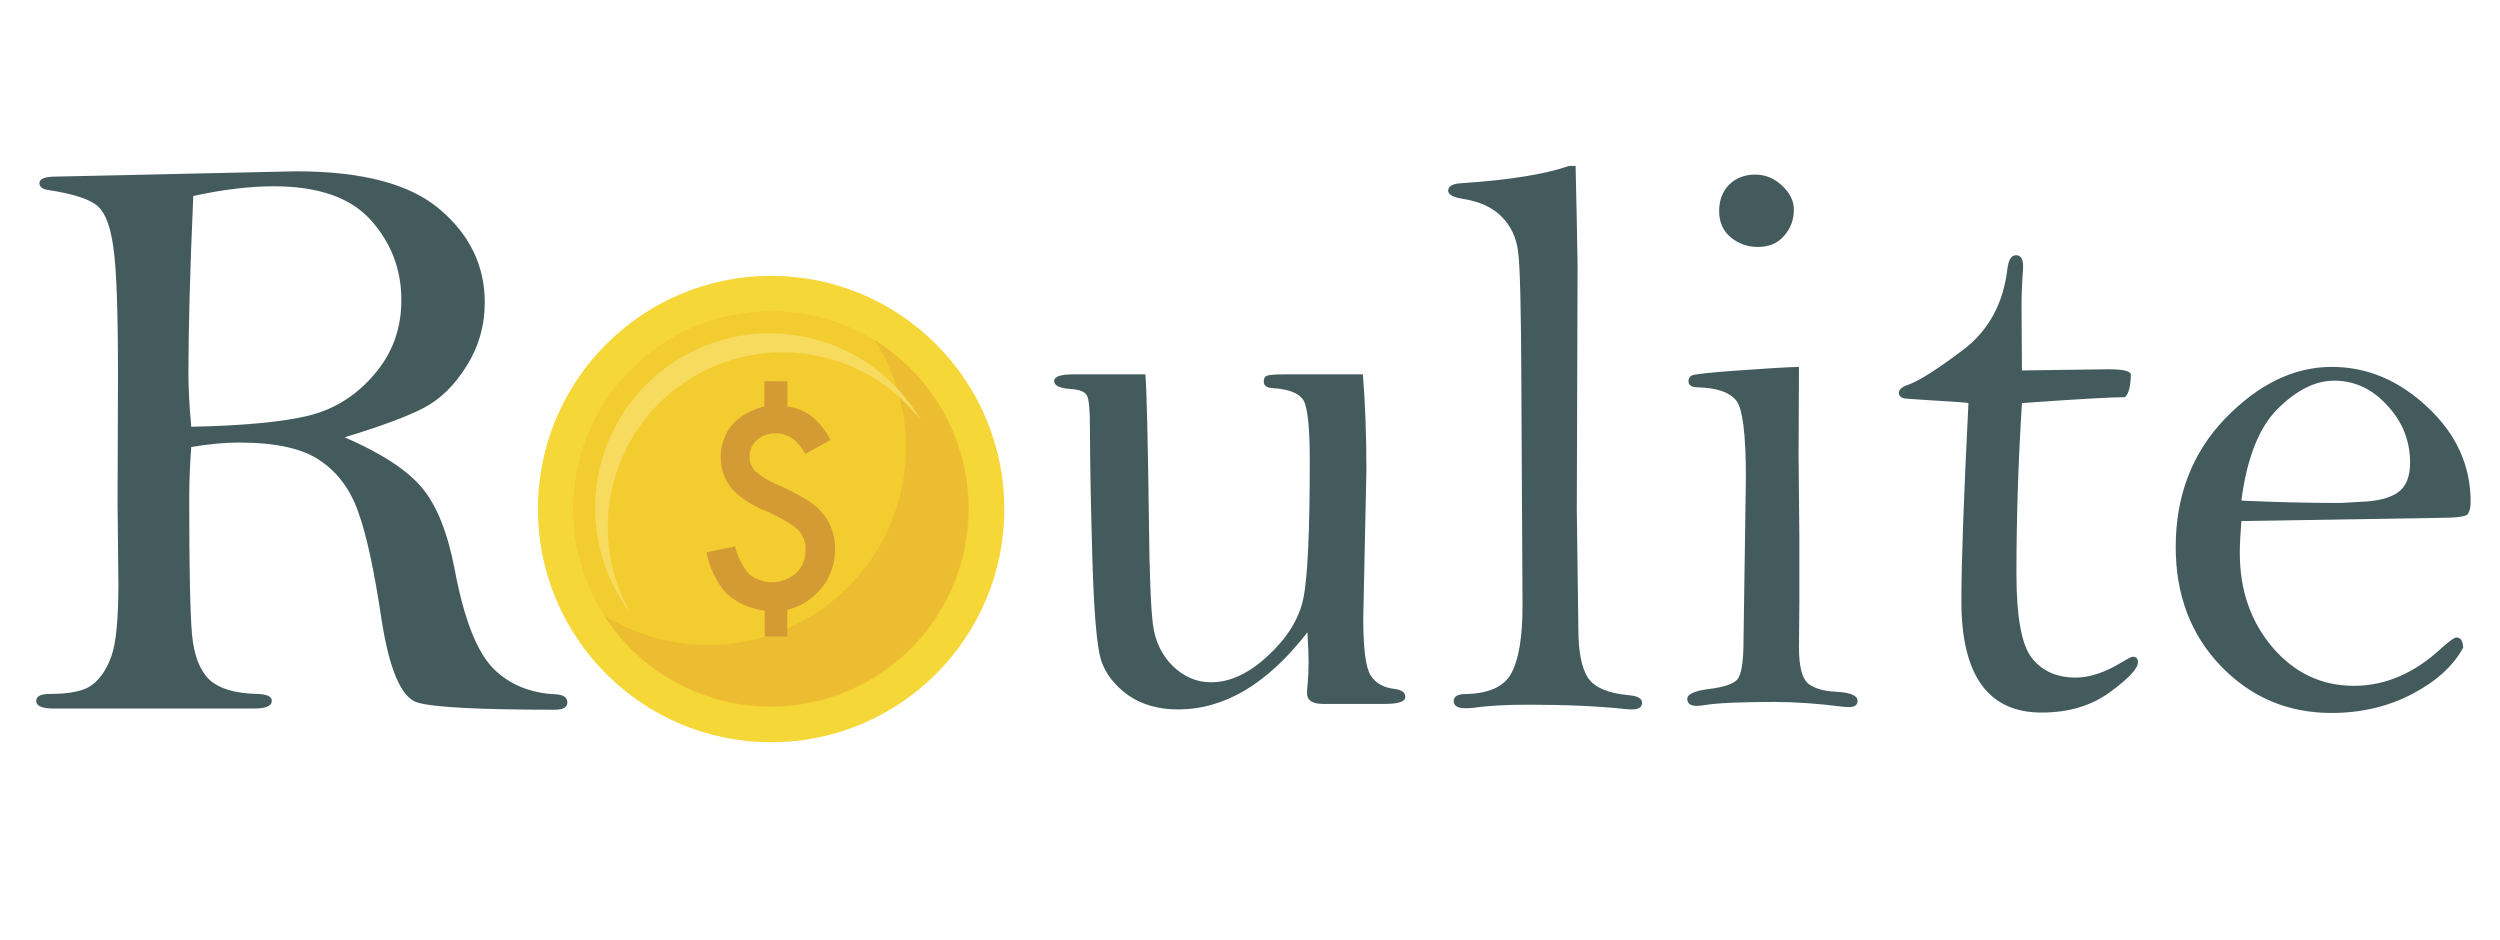
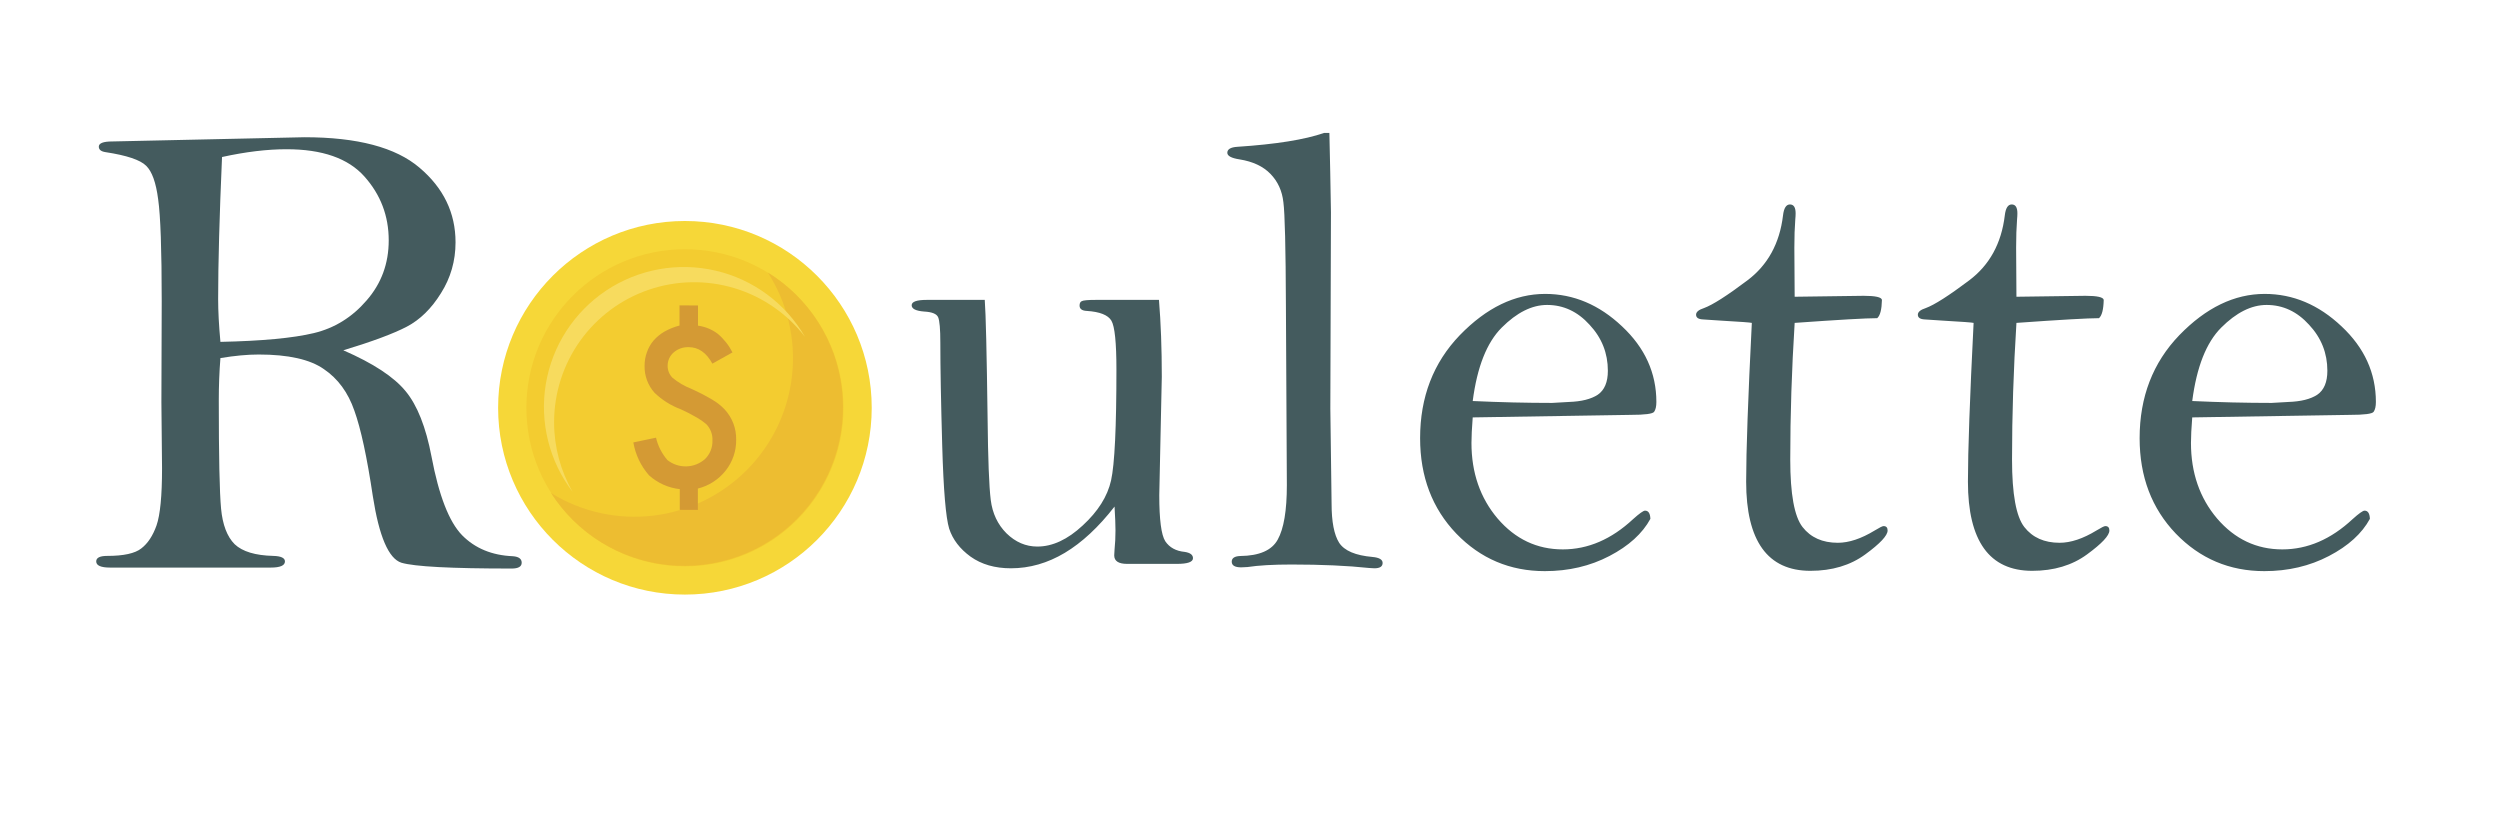
- <svg xmlns="http://www.w3.org/2000/svg" width="149" height="56" viewBox="0 0 149 56" fill="none">
-   <path d="M20.543 26.062C22.763 27.027 24.307 28.041 25.176 29.102C26.044 30.148 26.688 31.773 27.106 33.976C27.653 36.871 28.409 38.818 29.374 39.815C30.339 40.796 31.602 41.319 33.162 41.383C33.596 41.416 33.814 41.577 33.814 41.866C33.814 42.156 33.564 42.3 33.066 42.3C28.562 42.3 25.827 42.156 24.862 41.866C23.913 41.56 23.205 39.912 22.739 36.92C22.305 34.008 21.846 31.885 21.364 30.55C20.897 29.199 20.141 28.169 19.096 27.462C18.066 26.738 16.45 26.376 14.246 26.376C13.409 26.376 12.46 26.464 11.399 26.641C11.318 27.655 11.278 28.708 11.278 29.802C11.278 33.936 11.334 36.614 11.447 37.837C11.56 39.043 11.897 39.928 12.46 40.491C13.039 41.038 13.996 41.327 15.332 41.359C15.911 41.375 16.2 41.512 16.2 41.77C16.2 42.075 15.846 42.228 15.139 42.228H3.195C2.504 42.228 2.158 42.075 2.158 41.77C2.158 41.496 2.431 41.359 2.978 41.359C4.201 41.359 5.045 41.174 5.512 40.804C5.994 40.434 6.372 39.863 6.646 39.091C6.919 38.303 7.056 36.888 7.056 34.845L7.007 29.923L7.032 22.419C7.032 18.591 6.943 16.057 6.766 14.819C6.605 13.58 6.308 12.752 5.873 12.333C5.439 11.899 4.434 11.561 2.857 11.32C2.52 11.272 2.351 11.135 2.351 10.91C2.351 10.652 2.689 10.524 3.364 10.524L17.648 10.21C21.589 10.21 24.444 10.966 26.213 12.478C27.999 13.99 28.892 15.84 28.892 18.028C28.892 19.411 28.529 20.674 27.806 21.816C27.098 22.958 26.253 23.786 25.272 24.301C24.291 24.816 22.715 25.403 20.543 26.062ZM11.399 25.435C14.487 25.37 16.803 25.153 18.348 24.783C19.892 24.413 21.203 23.601 22.28 22.346C23.374 21.092 23.921 19.604 23.921 17.883C23.921 16.065 23.318 14.481 22.111 13.13C20.905 11.778 18.975 11.103 16.321 11.103C14.873 11.103 13.273 11.296 11.519 11.682C11.326 16.105 11.23 19.628 11.23 22.25C11.23 23.151 11.286 24.212 11.399 25.435Z" fill="#445B5E" />
-   <path d="M68.266 22.312C68.344 23.328 68.414 26.266 68.477 31.125C68.508 34.156 68.586 36.18 68.711 37.195C68.836 38.195 69.227 39.023 69.883 39.68C70.555 40.336 71.32 40.664 72.18 40.664C73.305 40.664 74.43 40.141 75.555 39.094C76.695 38.047 77.398 36.93 77.664 35.742C77.93 34.539 78.062 31.789 78.062 27.492C78.062 25.492 77.938 24.281 77.688 23.859C77.438 23.438 76.828 23.195 75.859 23.133C75.5 23.117 75.32 22.984 75.32 22.734C75.32 22.562 75.375 22.453 75.484 22.406C75.594 22.344 75.945 22.312 76.539 22.312H81.227C81.367 24.016 81.438 25.922 81.438 28.031L81.25 36.844C81.25 38.656 81.398 39.797 81.695 40.266C82.008 40.734 82.492 41 83.148 41.062C83.555 41.125 83.758 41.281 83.758 41.531C83.758 41.812 83.359 41.953 82.562 41.953H78.859C78.219 41.953 77.898 41.742 77.898 41.32C77.898 41.195 77.906 41.055 77.922 40.898C77.969 40.43 77.992 39.953 77.992 39.469C77.992 39.062 77.969 38.469 77.922 37.688C76.734 39.219 75.5 40.367 74.219 41.133C72.938 41.898 71.602 42.281 70.211 42.281C69.023 42.281 68.023 41.992 67.211 41.414C66.414 40.836 65.883 40.141 65.617 39.328C65.367 38.5 65.195 36.453 65.102 33.188C65.008 29.922 64.961 27.359 64.961 25.5C64.961 24.484 64.906 23.852 64.797 23.602C64.688 23.352 64.344 23.211 63.766 23.18C63.141 23.133 62.828 22.977 62.828 22.711C62.828 22.445 63.203 22.312 63.953 22.312H68.266ZM93.906 9.891C93.953 11.859 93.992 13.828 94.023 15.797L93.977 30.398L94.07 37.477C94.07 38.82 94.258 39.789 94.633 40.383C95.023 40.977 95.852 41.328 97.117 41.438C97.617 41.484 97.867 41.633 97.867 41.883C97.867 42.148 97.664 42.281 97.258 42.281C97.148 42.281 97.016 42.273 96.859 42.258C95.25 42.086 93.328 42 91.094 42C89.734 42 88.641 42.062 87.812 42.188C87.641 42.203 87.484 42.211 87.344 42.211C86.875 42.211 86.641 42.07 86.641 41.789C86.641 41.523 86.852 41.383 87.273 41.367C88.695 41.352 89.625 40.945 90.062 40.148C90.516 39.336 90.742 37.984 90.742 36.094L90.672 22.734C90.656 18.438 90.594 15.875 90.484 15.047C90.391 14.203 90.07 13.5 89.523 12.938C88.977 12.375 88.211 12.016 87.227 11.859C86.617 11.766 86.312 11.602 86.312 11.367C86.312 11.102 86.562 10.953 87.062 10.922C89.922 10.734 92.07 10.391 93.508 9.891H93.906ZM104.617 10.406C105.211 10.406 105.742 10.625 106.211 11.062C106.68 11.5 106.914 11.977 106.914 12.492C106.914 13.102 106.719 13.625 106.328 14.062C105.953 14.5 105.43 14.719 104.758 14.719C104.164 14.719 103.633 14.531 103.164 14.156C102.695 13.766 102.461 13.242 102.461 12.586C102.461 11.945 102.656 11.422 103.047 11.016C103.453 10.609 103.977 10.406 104.617 10.406ZM107.219 21.867L107.195 27.141L107.242 32.062V35.766L107.219 38.578C107.219 39.703 107.398 40.422 107.758 40.734C108.133 41.031 108.688 41.195 109.422 41.227C110.281 41.273 110.711 41.453 110.711 41.766C110.711 42.016 110.547 42.141 110.219 42.141C110.094 42.141 109.953 42.133 109.797 42.117C108.344 41.93 106.992 41.836 105.742 41.836C103.742 41.836 102.359 41.898 101.594 42.023C101.438 42.055 101.281 42.07 101.125 42.07C100.75 42.07 100.562 41.93 100.562 41.648C100.562 41.367 101 41.172 101.875 41.062C102.75 40.953 103.305 40.766 103.539 40.5C103.789 40.219 103.914 39.438 103.914 38.156L104.055 28.453C104.055 25.859 103.859 24.328 103.469 23.859C103.078 23.375 102.32 23.117 101.195 23.086C100.82 23.086 100.633 22.961 100.633 22.711C100.633 22.57 100.695 22.461 100.82 22.383C100.945 22.305 101.875 22.203 103.609 22.078C105.344 21.953 106.547 21.883 107.219 21.867ZM120.508 24.023C120.289 27.477 120.18 30.867 120.18 34.195C120.18 36.758 120.484 38.43 121.094 39.211C121.703 39.992 122.578 40.383 123.719 40.383C124.547 40.383 125.461 40.078 126.461 39.469C126.82 39.25 127.039 39.141 127.117 39.141C127.32 39.141 127.422 39.25 127.422 39.469C127.422 39.844 126.867 40.438 125.758 41.25C124.648 42.062 123.289 42.469 121.68 42.469C120.086 42.469 118.891 41.914 118.094 40.805C117.297 39.695 116.898 38.039 116.898 35.836C116.898 33.539 117.039 29.602 117.32 24.023C117.211 23.992 116.469 23.938 115.094 23.859L113.688 23.766C113.344 23.75 113.172 23.633 113.172 23.414C113.172 23.211 113.367 23.047 113.758 22.922C114.398 22.688 115.477 22 116.992 20.859C118.508 19.719 119.391 18.109 119.641 16.031C119.703 15.484 119.875 15.211 120.156 15.211C120.438 15.211 120.578 15.43 120.578 15.867C120.578 16.008 120.57 16.156 120.555 16.312C120.508 16.922 120.484 17.625 120.484 18.422L120.508 22.078L125.641 22.008C126.516 22.008 126.969 22.109 127 22.312C126.984 23.031 126.867 23.484 126.648 23.672C125.836 23.672 123.789 23.789 120.508 24.023ZM133.586 31.055C133.523 31.852 133.492 32.484 133.492 32.953C133.492 35.172 134.141 37.047 135.438 38.578C136.75 40.109 138.367 40.875 140.289 40.875C142.164 40.875 143.906 40.125 145.516 38.625C145.984 38.203 146.281 37.992 146.406 37.992C146.656 37.992 146.789 38.195 146.805 38.602C146.211 39.695 145.195 40.617 143.758 41.367C142.32 42.117 140.719 42.492 138.953 42.492C136.359 42.492 134.164 41.562 132.367 39.703C130.57 37.828 129.672 35.461 129.672 32.602C129.672 29.539 130.656 26.984 132.625 24.938C134.609 22.891 136.727 21.867 138.977 21.867C141.086 21.867 142.992 22.672 144.695 24.281C146.398 25.875 147.25 27.75 147.25 29.906C147.25 30.234 147.195 30.477 147.086 30.633C146.992 30.789 146.398 30.867 145.305 30.867L133.586 31.055ZM133.586 29.836C135.617 29.93 137.586 29.977 139.492 29.977L140.734 29.906C141.672 29.875 142.391 29.695 142.891 29.367C143.391 29.023 143.641 28.43 143.641 27.586C143.641 26.273 143.188 25.133 142.281 24.164C141.391 23.18 140.336 22.688 139.117 22.688C137.992 22.688 136.867 23.25 135.742 24.375C134.633 25.484 133.914 27.305 133.586 29.836Z" fill="#445B5E" />
-   <path d="M45.958 44.237C53.634 44.237 59.856 38.015 59.856 30.34C59.856 22.664 53.634 16.442 45.958 16.442C38.283 16.442 32.06 22.664 32.06 30.34C32.06 38.015 38.283 44.237 45.958 44.237Z" fill="#F6D738" />
-   <path d="M45.958 42.135C52.473 42.135 57.754 36.854 57.754 30.34C57.754 23.825 52.473 18.544 45.958 18.544C39.444 18.544 34.163 23.825 34.163 30.34C34.163 36.854 39.444 42.135 45.958 42.135Z" fill="#F3CC30" />
-   <path d="M52.127 20.275C53.573 22.526 54.211 25.201 53.936 27.863C53.661 30.524 52.489 33.012 50.613 34.92C48.738 36.828 46.269 38.041 43.613 38.361C40.957 38.681 38.271 38.088 35.996 36.68C36.953 38.17 38.232 39.425 39.74 40.353C41.249 41.28 42.946 41.856 44.707 42.038C46.468 42.22 48.248 42.004 49.914 41.404C51.58 40.805 53.09 39.838 54.331 38.576C55.572 37.313 56.514 35.787 57.085 34.112C57.656 32.436 57.843 30.653 57.631 28.895C57.42 27.137 56.815 25.45 55.862 23.957C54.909 22.465 53.633 21.206 52.127 20.275Z" fill="#EDBD31" />
-   <path d="M36.225 31.42C36.223 29.244 36.903 27.122 38.168 25.352C39.434 23.582 41.222 22.253 43.282 21.552C45.342 20.851 47.57 20.813 49.653 21.443C51.735 22.073 53.568 23.34 54.894 25.065C54.181 23.833 53.224 22.759 52.08 21.912C50.936 21.064 49.63 20.46 48.244 20.137C46.857 19.814 45.419 19.779 44.019 20.033C42.618 20.288 41.284 20.827 40.1 21.617C38.916 22.407 37.907 23.432 37.134 24.628C36.362 25.824 35.843 27.165 35.609 28.57C35.376 29.974 35.433 31.411 35.777 32.793C36.12 34.174 36.744 35.471 37.609 36.602C36.701 35.026 36.224 33.239 36.225 31.42V31.42Z" fill="#F7DB5E" />
-   <path d="M46.931 22.729V24.229C47.463 24.301 47.968 24.508 48.397 24.831C48.853 25.215 49.227 25.687 49.497 26.219L48.001 27.055C47.552 26.234 46.965 25.828 46.237 25.828C45.827 25.814 45.427 25.955 45.117 26.224C44.977 26.346 44.865 26.496 44.789 26.664C44.712 26.833 44.672 27.016 44.672 27.201C44.668 27.369 44.698 27.535 44.76 27.691C44.822 27.846 44.916 27.988 45.034 28.106C45.462 28.459 45.944 28.741 46.462 28.942C46.986 29.177 47.497 29.441 47.992 29.734C48.329 29.929 48.636 30.171 48.906 30.452C49.478 31.065 49.789 31.877 49.771 32.716C49.783 33.549 49.507 34.36 48.989 35.013C48.468 35.676 47.74 36.146 46.921 36.348V37.936H45.577V36.392C44.723 36.297 43.921 35.936 43.284 35.36C42.678 34.669 42.275 33.823 42.121 32.916L43.807 32.564C43.951 33.178 44.241 33.748 44.653 34.226C45.053 34.544 45.552 34.712 46.063 34.699C46.574 34.687 47.065 34.495 47.449 34.158C47.634 33.978 47.779 33.762 47.875 33.523C47.971 33.283 48.016 33.027 48.006 32.769C48.017 32.545 47.981 32.322 47.901 32.112C47.821 31.903 47.699 31.712 47.542 31.552C47.324 31.367 47.088 31.203 46.838 31.063C46.455 30.838 46.06 30.634 45.655 30.452C44.926 30.181 44.261 29.764 43.7 29.225C43.207 28.677 42.942 27.962 42.956 27.226C42.953 26.876 43.013 26.528 43.133 26.199C43.243 25.886 43.408 25.594 43.621 25.339C43.858 25.07 44.137 24.842 44.447 24.664C44.797 24.469 45.169 24.319 45.557 24.22V22.719L46.931 22.729Z" fill="#D49A34" />
+ <svg xmlns="http://www.w3.org/2000/svg" width="186" height="62" viewBox="0 0 186 62" fill="none">
+   <path d="M25.543 26.062C27.763 27.027 29.307 28.041 30.176 29.102C31.044 30.148 31.688 31.773 32.106 33.976C32.653 36.871 33.409 38.818 34.374 39.815C35.339 40.796 36.602 41.319 38.162 41.383C38.596 41.416 38.814 41.577 38.814 41.866C38.814 42.156 38.564 42.3 38.066 42.3C33.562 42.3 30.827 42.156 29.862 41.866C28.913 41.56 28.205 39.912 27.739 36.92C27.305 34.008 26.846 31.885 26.364 30.55C25.897 29.199 25.141 28.169 24.096 27.462C23.066 26.738 21.45 26.376 19.246 26.376C18.409 26.376 17.46 26.464 16.399 26.641C16.318 27.655 16.278 28.708 16.278 29.802C16.278 33.936 16.334 36.614 16.447 37.837C16.56 39.043 16.897 39.928 17.46 40.491C18.039 41.038 18.997 41.327 20.332 41.359C20.911 41.375 21.2 41.512 21.2 41.77C21.2 42.075 20.846 42.228 20.139 42.228H8.195C7.504 42.228 7.158 42.075 7.158 41.77C7.158 41.496 7.431 41.359 7.978 41.359C9.201 41.359 10.045 41.174 10.511 40.804C10.994 40.434 11.372 39.863 11.646 39.091C11.919 38.303 12.056 36.888 12.056 34.845L12.008 29.923L12.032 22.419C12.032 18.591 11.943 16.057 11.766 14.819C11.605 13.58 11.308 12.752 10.873 12.333C10.439 11.899 9.434 11.561 7.857 11.32C7.52 11.272 7.351 11.135 7.351 10.91C7.351 10.652 7.689 10.524 8.364 10.524L22.648 10.21C26.589 10.21 29.444 10.966 31.213 12.478C32.999 13.99 33.892 15.84 33.892 18.028C33.892 19.411 33.529 20.674 32.806 21.816C32.098 22.958 31.253 23.786 30.272 24.301C29.291 24.816 27.715 25.403 25.543 26.062ZM16.399 25.435C19.487 25.37 21.803 25.153 23.348 24.783C24.892 24.413 26.203 23.601 27.28 22.346C28.374 21.092 28.921 19.604 28.921 17.883C28.921 16.065 28.318 14.481 27.111 13.13C25.905 11.778 23.975 11.103 21.321 11.103C19.873 11.103 18.273 11.296 16.519 11.682C16.326 16.105 16.23 19.628 16.23 22.25C16.23 23.151 16.286 24.212 16.399 25.435Z" fill="#445B5E" />
+   <path d="M73.266 22.312C73.344 23.328 73.414 26.266 73.477 31.125C73.508 34.156 73.586 36.18 73.711 37.195C73.836 38.195 74.227 39.023 74.883 39.68C75.555 40.336 76.32 40.664 77.18 40.664C78.305 40.664 79.43 40.141 80.555 39.094C81.695 38.047 82.398 36.93 82.664 35.742C82.93 34.539 83.062 31.789 83.062 27.492C83.062 25.492 82.938 24.281 82.688 23.859C82.438 23.438 81.828 23.195 80.859 23.133C80.5 23.117 80.32 22.984 80.32 22.734C80.32 22.562 80.375 22.453 80.484 22.406C80.594 22.344 80.945 22.312 81.539 22.312H86.227C86.367 24.016 86.438 25.922 86.438 28.031L86.25 36.844C86.25 38.656 86.398 39.797 86.695 40.266C87.008 40.734 87.492 41 88.148 41.062C88.555 41.125 88.758 41.281 88.758 41.531C88.758 41.812 88.359 41.953 87.562 41.953H83.859C83.219 41.953 82.898 41.742 82.898 41.32C82.898 41.195 82.906 41.055 82.922 40.898C82.969 40.43 82.992 39.953 82.992 39.469C82.992 39.062 82.969 38.469 82.922 37.688C81.734 39.219 80.5 40.367 79.219 41.133C77.938 41.898 76.602 42.281 75.211 42.281C74.023 42.281 73.023 41.992 72.211 41.414C71.414 40.836 70.883 40.141 70.617 39.328C70.367 38.5 70.195 36.453 70.102 33.188C70.008 29.922 69.961 27.359 69.961 25.5C69.961 24.484 69.906 23.852 69.797 23.602C69.688 23.352 69.344 23.211 68.766 23.18C68.141 23.133 67.828 22.977 67.828 22.711C67.828 22.445 68.203 22.312 68.953 22.312H73.266ZM98.906 9.891C98.953 11.859 98.992 13.828 99.023 15.797L98.977 30.398L99.07 37.477C99.07 38.82 99.258 39.789 99.633 40.383C100.023 40.977 100.852 41.328 102.117 41.438C102.617 41.484 102.867 41.633 102.867 41.883C102.867 42.148 102.664 42.281 102.258 42.281C102.148 42.281 102.016 42.273 101.859 42.258C100.25 42.086 98.328 42 96.094 42C94.734 42 93.641 42.062 92.812 42.188C92.641 42.203 92.484 42.211 92.344 42.211C91.875 42.211 91.641 42.07 91.641 41.789C91.641 41.523 91.852 41.383 92.273 41.367C93.695 41.352 94.625 40.945 95.062 40.148C95.516 39.336 95.742 37.984 95.742 36.094L95.672 22.734C95.656 18.438 95.594 15.875 95.484 15.047C95.391 14.203 95.07 13.5 94.523 12.938C93.977 12.375 93.211 12.016 92.227 11.859C91.617 11.766 91.312 11.602 91.312 11.367C91.312 11.102 91.562 10.953 92.062 10.922C94.922 10.734 97.07 10.391 98.508 9.891H98.906ZM109.57 31.055C109.508 31.852 109.477 32.484 109.477 32.953C109.477 35.172 110.125 37.047 111.422 38.578C112.734 40.109 114.352 40.875 116.273 40.875C118.148 40.875 119.891 40.125 121.5 38.625C121.969 38.203 122.266 37.992 122.391 37.992C122.641 37.992 122.773 38.195 122.789 38.602C122.195 39.695 121.18 40.617 119.742 41.367C118.305 42.117 116.703 42.492 114.938 42.492C112.344 42.492 110.148 41.562 108.352 39.703C106.555 37.828 105.656 35.461 105.656 32.602C105.656 29.539 106.641 26.984 108.609 24.938C110.594 22.891 112.711 21.867 114.961 21.867C117.07 21.867 118.977 22.672 120.68 24.281C122.383 25.875 123.234 27.75 123.234 29.906C123.234 30.234 123.18 30.477 123.07 30.633C122.977 30.789 122.383 30.867 121.289 30.867L109.57 31.055ZM109.57 29.836C111.602 29.93 113.57 29.977 115.477 29.977L116.719 29.906C117.656 29.875 118.375 29.695 118.875 29.367C119.375 29.023 119.625 28.43 119.625 27.586C119.625 26.273 119.172 25.133 118.266 24.164C117.375 23.18 116.32 22.688 115.102 22.688C113.977 22.688 112.852 23.25 111.727 24.375C110.617 25.484 109.898 27.305 109.57 29.836ZM133.523 24.023C133.305 27.477 133.195 30.867 133.195 34.195C133.195 36.758 133.5 38.43 134.109 39.211C134.719 39.992 135.594 40.383 136.734 40.383C137.562 40.383 138.477 40.078 139.477 39.469C139.836 39.25 140.055 39.141 140.133 39.141C140.336 39.141 140.438 39.25 140.438 39.469C140.438 39.844 139.883 40.438 138.773 41.25C137.664 42.062 136.305 42.469 134.695 42.469C133.102 42.469 131.906 41.914 131.109 40.805C130.312 39.695 129.914 38.039 129.914 35.836C129.914 33.539 130.055 29.602 130.336 24.023C130.227 23.992 129.484 23.938 128.109 23.859L126.703 23.766C126.359 23.75 126.188 23.633 126.188 23.414C126.188 23.211 126.383 23.047 126.773 22.922C127.414 22.688 128.492 22 130.008 20.859C131.523 19.719 132.406 18.109 132.656 16.031C132.719 15.484 132.891 15.211 133.172 15.211C133.453 15.211 133.594 15.43 133.594 15.867C133.594 16.008 133.586 16.156 133.57 16.312C133.523 16.922 133.5 17.625 133.5 18.422L133.523 22.078L138.656 22.008C139.531 22.008 139.984 22.109 140.016 22.312C140 23.031 139.883 23.484 139.664 23.672C138.852 23.672 136.805 23.789 133.523 24.023ZM150.023 24.023C149.805 27.477 149.695 30.867 149.695 34.195C149.695 36.758 150 38.43 150.609 39.211C151.219 39.992 152.094 40.383 153.234 40.383C154.062 40.383 154.977 40.078 155.977 39.469C156.336 39.25 156.555 39.141 156.633 39.141C156.836 39.141 156.938 39.25 156.938 39.469C156.938 39.844 156.383 40.438 155.273 41.25C154.164 42.062 152.805 42.469 151.195 42.469C149.602 42.469 148.406 41.914 147.609 40.805C146.812 39.695 146.414 38.039 146.414 35.836C146.414 33.539 146.555 29.602 146.836 24.023C146.727 23.992 145.984 23.938 144.609 23.859L143.203 23.766C142.859 23.75 142.688 23.633 142.688 23.414C142.688 23.211 142.883 23.047 143.273 22.922C143.914 22.688 144.992 22 146.508 20.859C148.023 19.719 148.906 18.109 149.156 16.031C149.219 15.484 149.391 15.211 149.672 15.211C149.953 15.211 150.094 15.43 150.094 15.867C150.094 16.008 150.086 16.156 150.07 16.312C150.023 16.922 150 17.625 150 18.422L150.023 22.078L155.156 22.008C156.031 22.008 156.484 22.109 156.516 22.312C156.5 23.031 156.383 23.484 156.164 23.672C155.352 23.672 153.305 23.789 150.023 24.023ZM163.102 31.055C163.039 31.852 163.008 32.484 163.008 32.953C163.008 35.172 163.656 37.047 164.953 38.578C166.266 40.109 167.883 40.875 169.805 40.875C171.68 40.875 173.422 40.125 175.031 38.625C175.5 38.203 175.797 37.992 175.922 37.992C176.172 37.992 176.305 38.195 176.32 38.602C175.727 39.695 174.711 40.617 173.273 41.367C171.836 42.117 170.234 42.492 168.469 42.492C165.875 42.492 163.68 41.562 161.883 39.703C160.086 37.828 159.188 35.461 159.188 32.602C159.188 29.539 160.172 26.984 162.141 24.938C164.125 22.891 166.242 21.867 168.492 21.867C170.602 21.867 172.508 22.672 174.211 24.281C175.914 25.875 176.766 27.75 176.766 29.906C176.766 30.234 176.711 30.477 176.602 30.633C176.508 30.789 175.914 30.867 174.82 30.867L163.102 31.055ZM163.102 29.836C165.133 29.93 167.102 29.977 169.008 29.977L170.25 29.906C171.188 29.875 171.906 29.695 172.406 29.367C172.906 29.023 173.156 28.43 173.156 27.586C173.156 26.273 172.703 25.133 171.797 24.164C170.906 23.18 169.852 22.688 168.633 22.688C167.508 22.688 166.383 23.25 165.258 24.375C164.148 25.484 163.43 27.305 163.102 29.836Z" fill="#445B5E" />
+   <path d="M50.958 44.237C58.634 44.237 64.856 38.015 64.856 30.34C64.856 22.664 58.634 16.442 50.958 16.442C43.283 16.442 37.06 22.664 37.06 30.34C37.06 38.015 43.283 44.237 50.958 44.237Z" fill="#F6D738" />
+   <path d="M50.958 42.135C57.473 42.135 62.754 36.854 62.754 30.34C62.754 23.825 57.473 18.544 50.958 18.544C44.444 18.544 39.163 23.825 39.163 30.34C39.163 36.854 44.444 42.135 50.958 42.135Z" fill="#F3CC30" />
+   <path d="M57.127 20.275C58.573 22.526 59.211 25.201 58.936 27.863C58.661 30.524 57.489 33.012 55.613 34.92C53.738 36.828 51.269 38.041 48.613 38.361C45.957 38.681 43.271 38.088 40.996 36.68C41.953 38.17 43.232 39.425 44.74 40.353C46.249 41.28 47.946 41.856 49.707 42.038C51.468 42.22 53.248 42.004 54.914 41.404C56.58 40.805 58.09 39.838 59.331 38.576C60.572 37.313 61.514 35.787 62.085 34.112C62.656 32.436 62.843 30.653 62.631 28.895C62.42 27.137 61.815 25.45 60.862 23.957C59.909 22.465 58.633 21.206 57.127 20.275Z" fill="#EDBD31" />
+   <path d="M41.225 31.42C41.223 29.244 41.903 27.122 43.168 25.352C44.434 23.582 46.222 22.253 48.282 21.552C50.342 20.851 52.57 20.813 54.653 21.443C56.735 22.073 58.568 23.34 59.894 25.065C59.181 23.833 58.224 22.759 57.08 21.912C55.936 21.064 54.63 20.46 53.244 20.137C51.857 19.814 50.419 19.779 49.019 20.033C47.618 20.288 46.284 20.827 45.1 21.617C43.916 22.407 42.907 23.432 42.134 24.628C41.362 25.824 40.843 27.165 40.609 28.57C40.376 29.974 40.433 31.411 40.777 32.793C41.12 34.174 41.744 35.471 42.609 36.602C41.701 35.026 41.224 33.239 41.225 31.42Z" fill="#F7DB5E" />
+   <path d="M51.931 22.729V24.229C52.463 24.301 52.968 24.508 53.397 24.831C53.853 25.215 54.227 25.687 54.497 26.219L53.001 27.055C52.552 26.234 51.965 25.828 51.237 25.828C50.827 25.814 50.427 25.955 50.117 26.224C49.977 26.346 49.865 26.496 49.789 26.664C49.712 26.833 49.672 27.016 49.672 27.201C49.668 27.369 49.698 27.535 49.76 27.691C49.822 27.846 49.916 27.988 50.034 28.106C50.462 28.459 50.944 28.741 51.462 28.942C51.986 29.177 52.497 29.441 52.992 29.734C53.329 29.929 53.636 30.171 53.906 30.452C54.478 31.065 54.789 31.877 54.771 32.716C54.783 33.549 54.507 34.36 53.989 35.013C53.468 35.676 52.74 36.146 51.921 36.348V37.936H50.577V36.392C49.723 36.297 48.921 35.936 48.284 35.36C47.678 34.669 47.275 33.823 47.121 32.916L48.807 32.564C48.951 33.178 49.241 33.748 49.653 34.226C50.053 34.544 50.552 34.712 51.063 34.699C51.574 34.687 52.065 34.495 52.449 34.158C52.634 33.978 52.779 33.762 52.875 33.523C52.971 33.283 53.016 33.027 53.006 32.769C53.017 32.545 52.981 32.322 52.901 32.112C52.821 31.903 52.699 31.712 52.542 31.552C52.324 31.367 52.088 31.203 51.838 31.063C51.455 30.838 51.06 30.634 50.655 30.452C49.926 30.181 49.261 29.764 48.7 29.225C48.207 28.677 47.942 27.962 47.956 27.226C47.953 26.876 48.013 26.528 48.133 26.199C48.243 25.886 48.408 25.594 48.621 25.339C48.858 25.07 49.137 24.842 49.447 24.664C49.797 24.469 50.169 24.319 50.557 24.22V22.719L51.931 22.729Z" fill="#D49A34" />
</svg>
